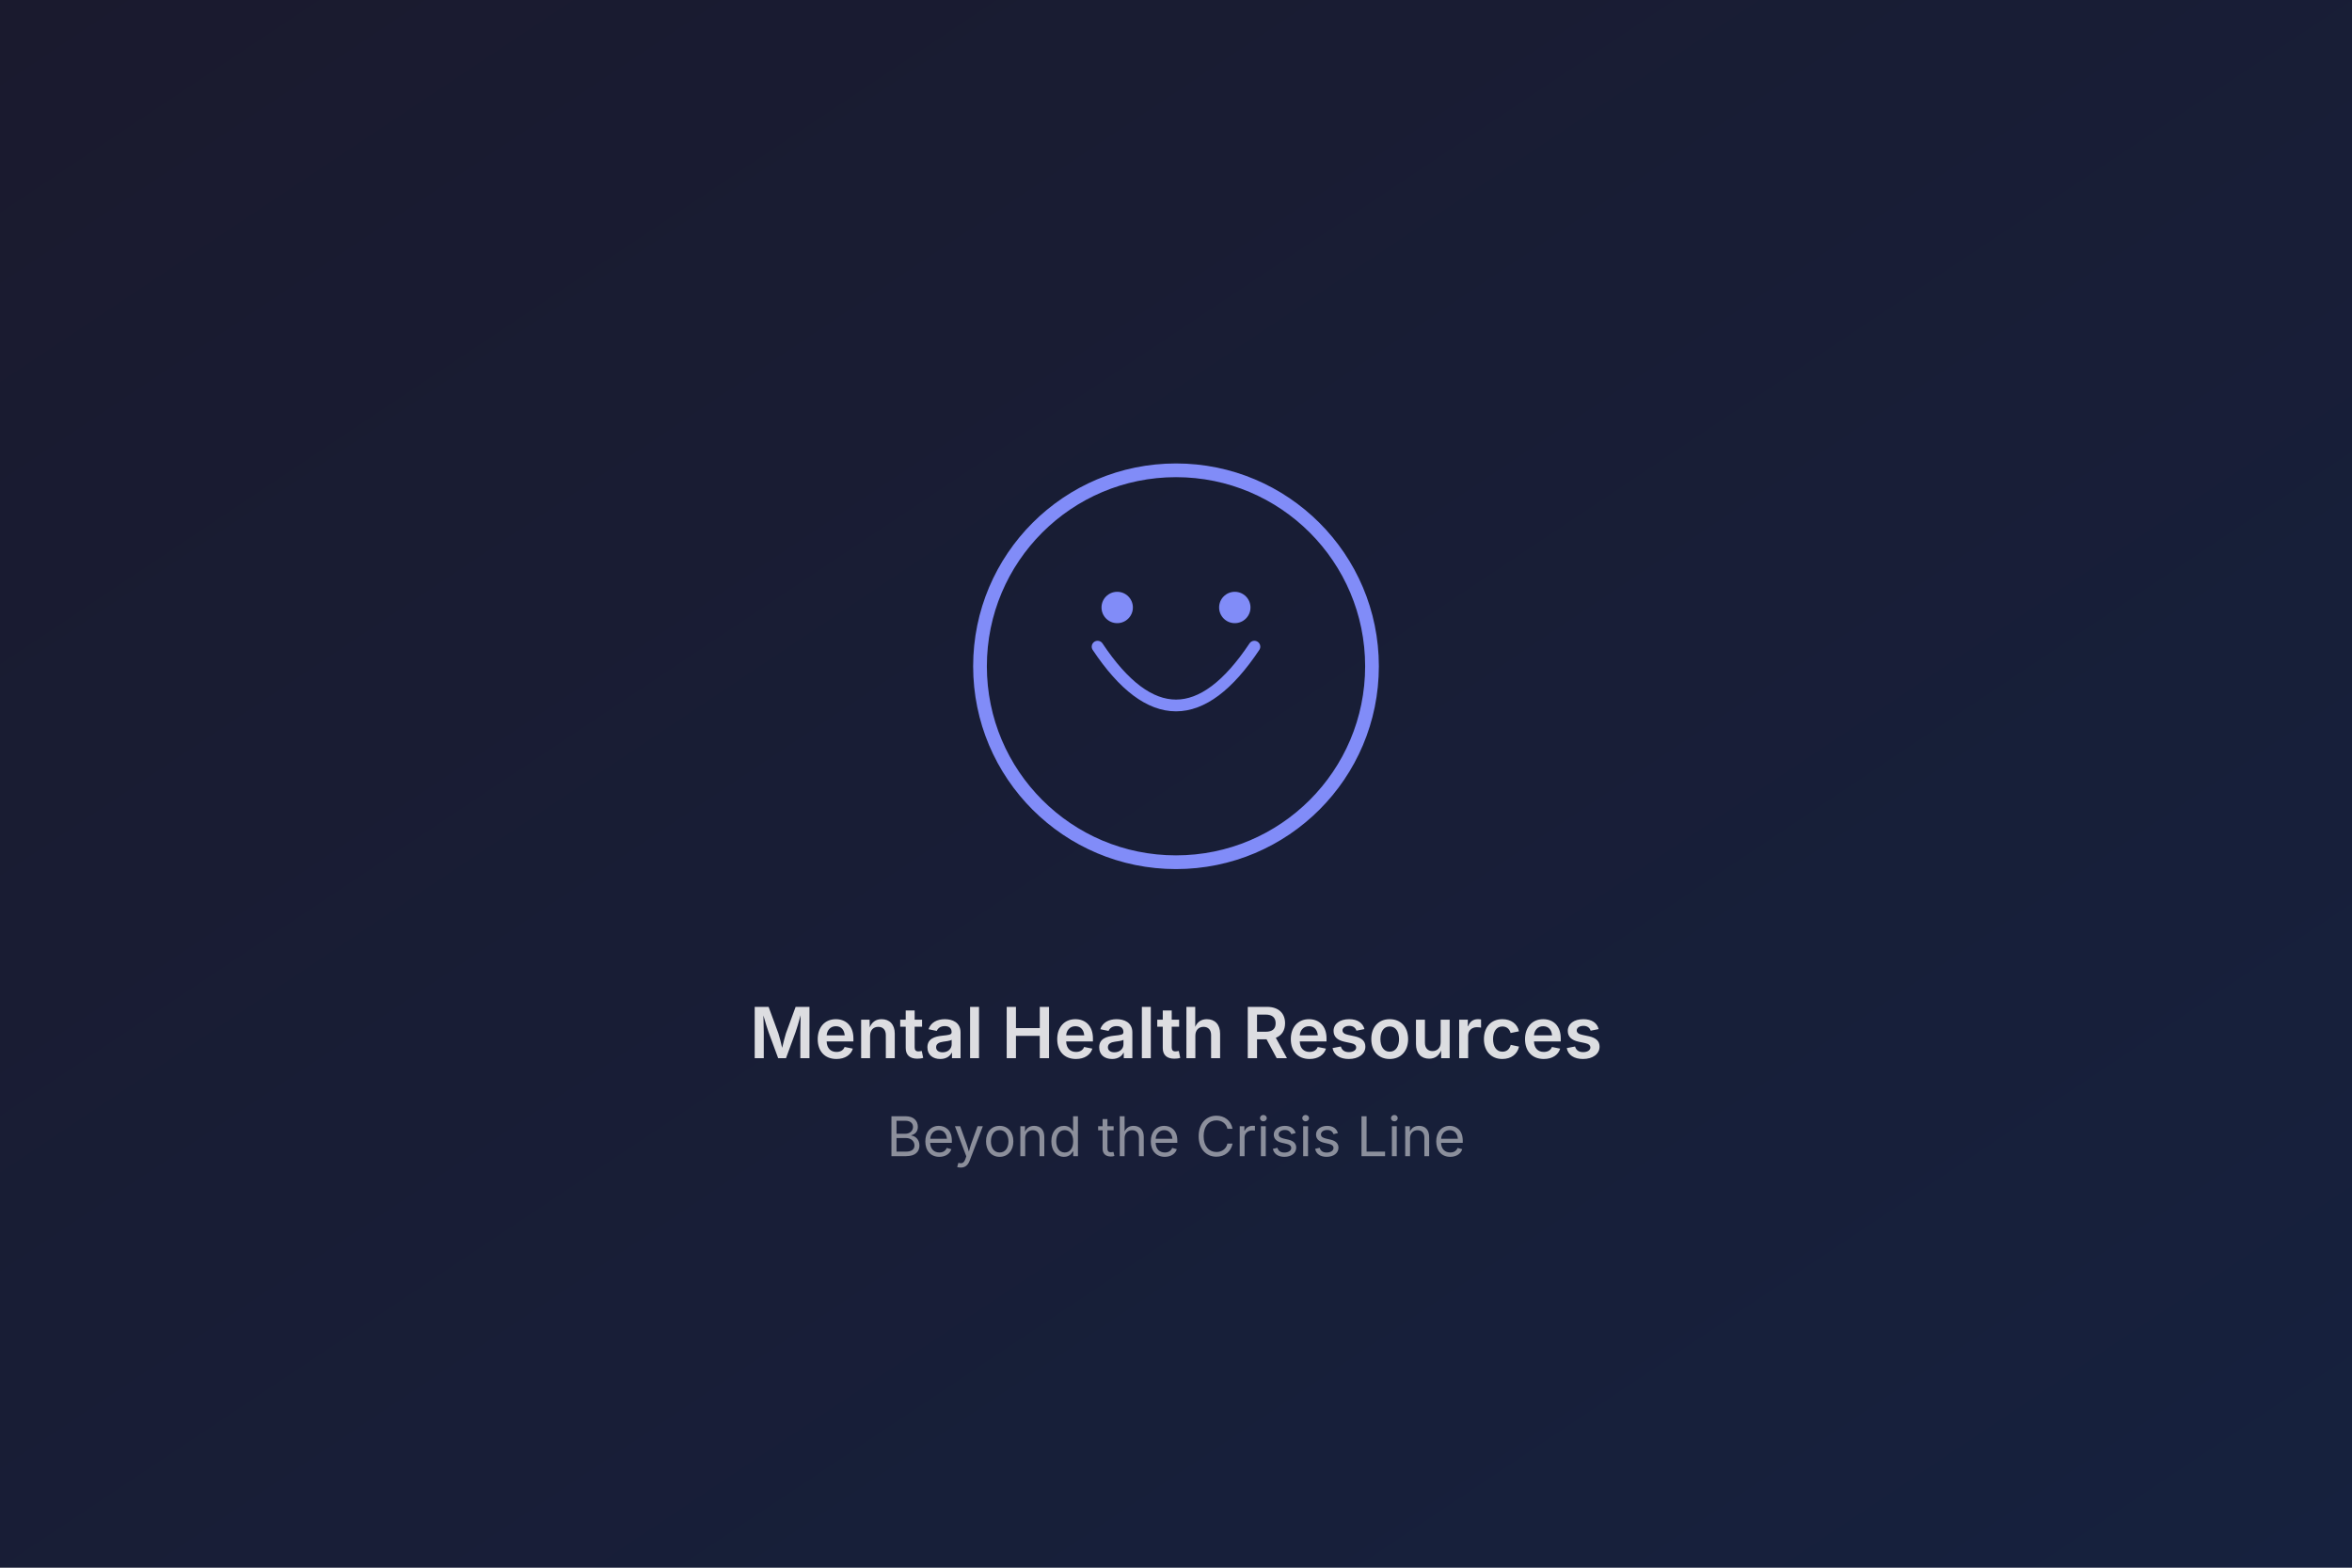
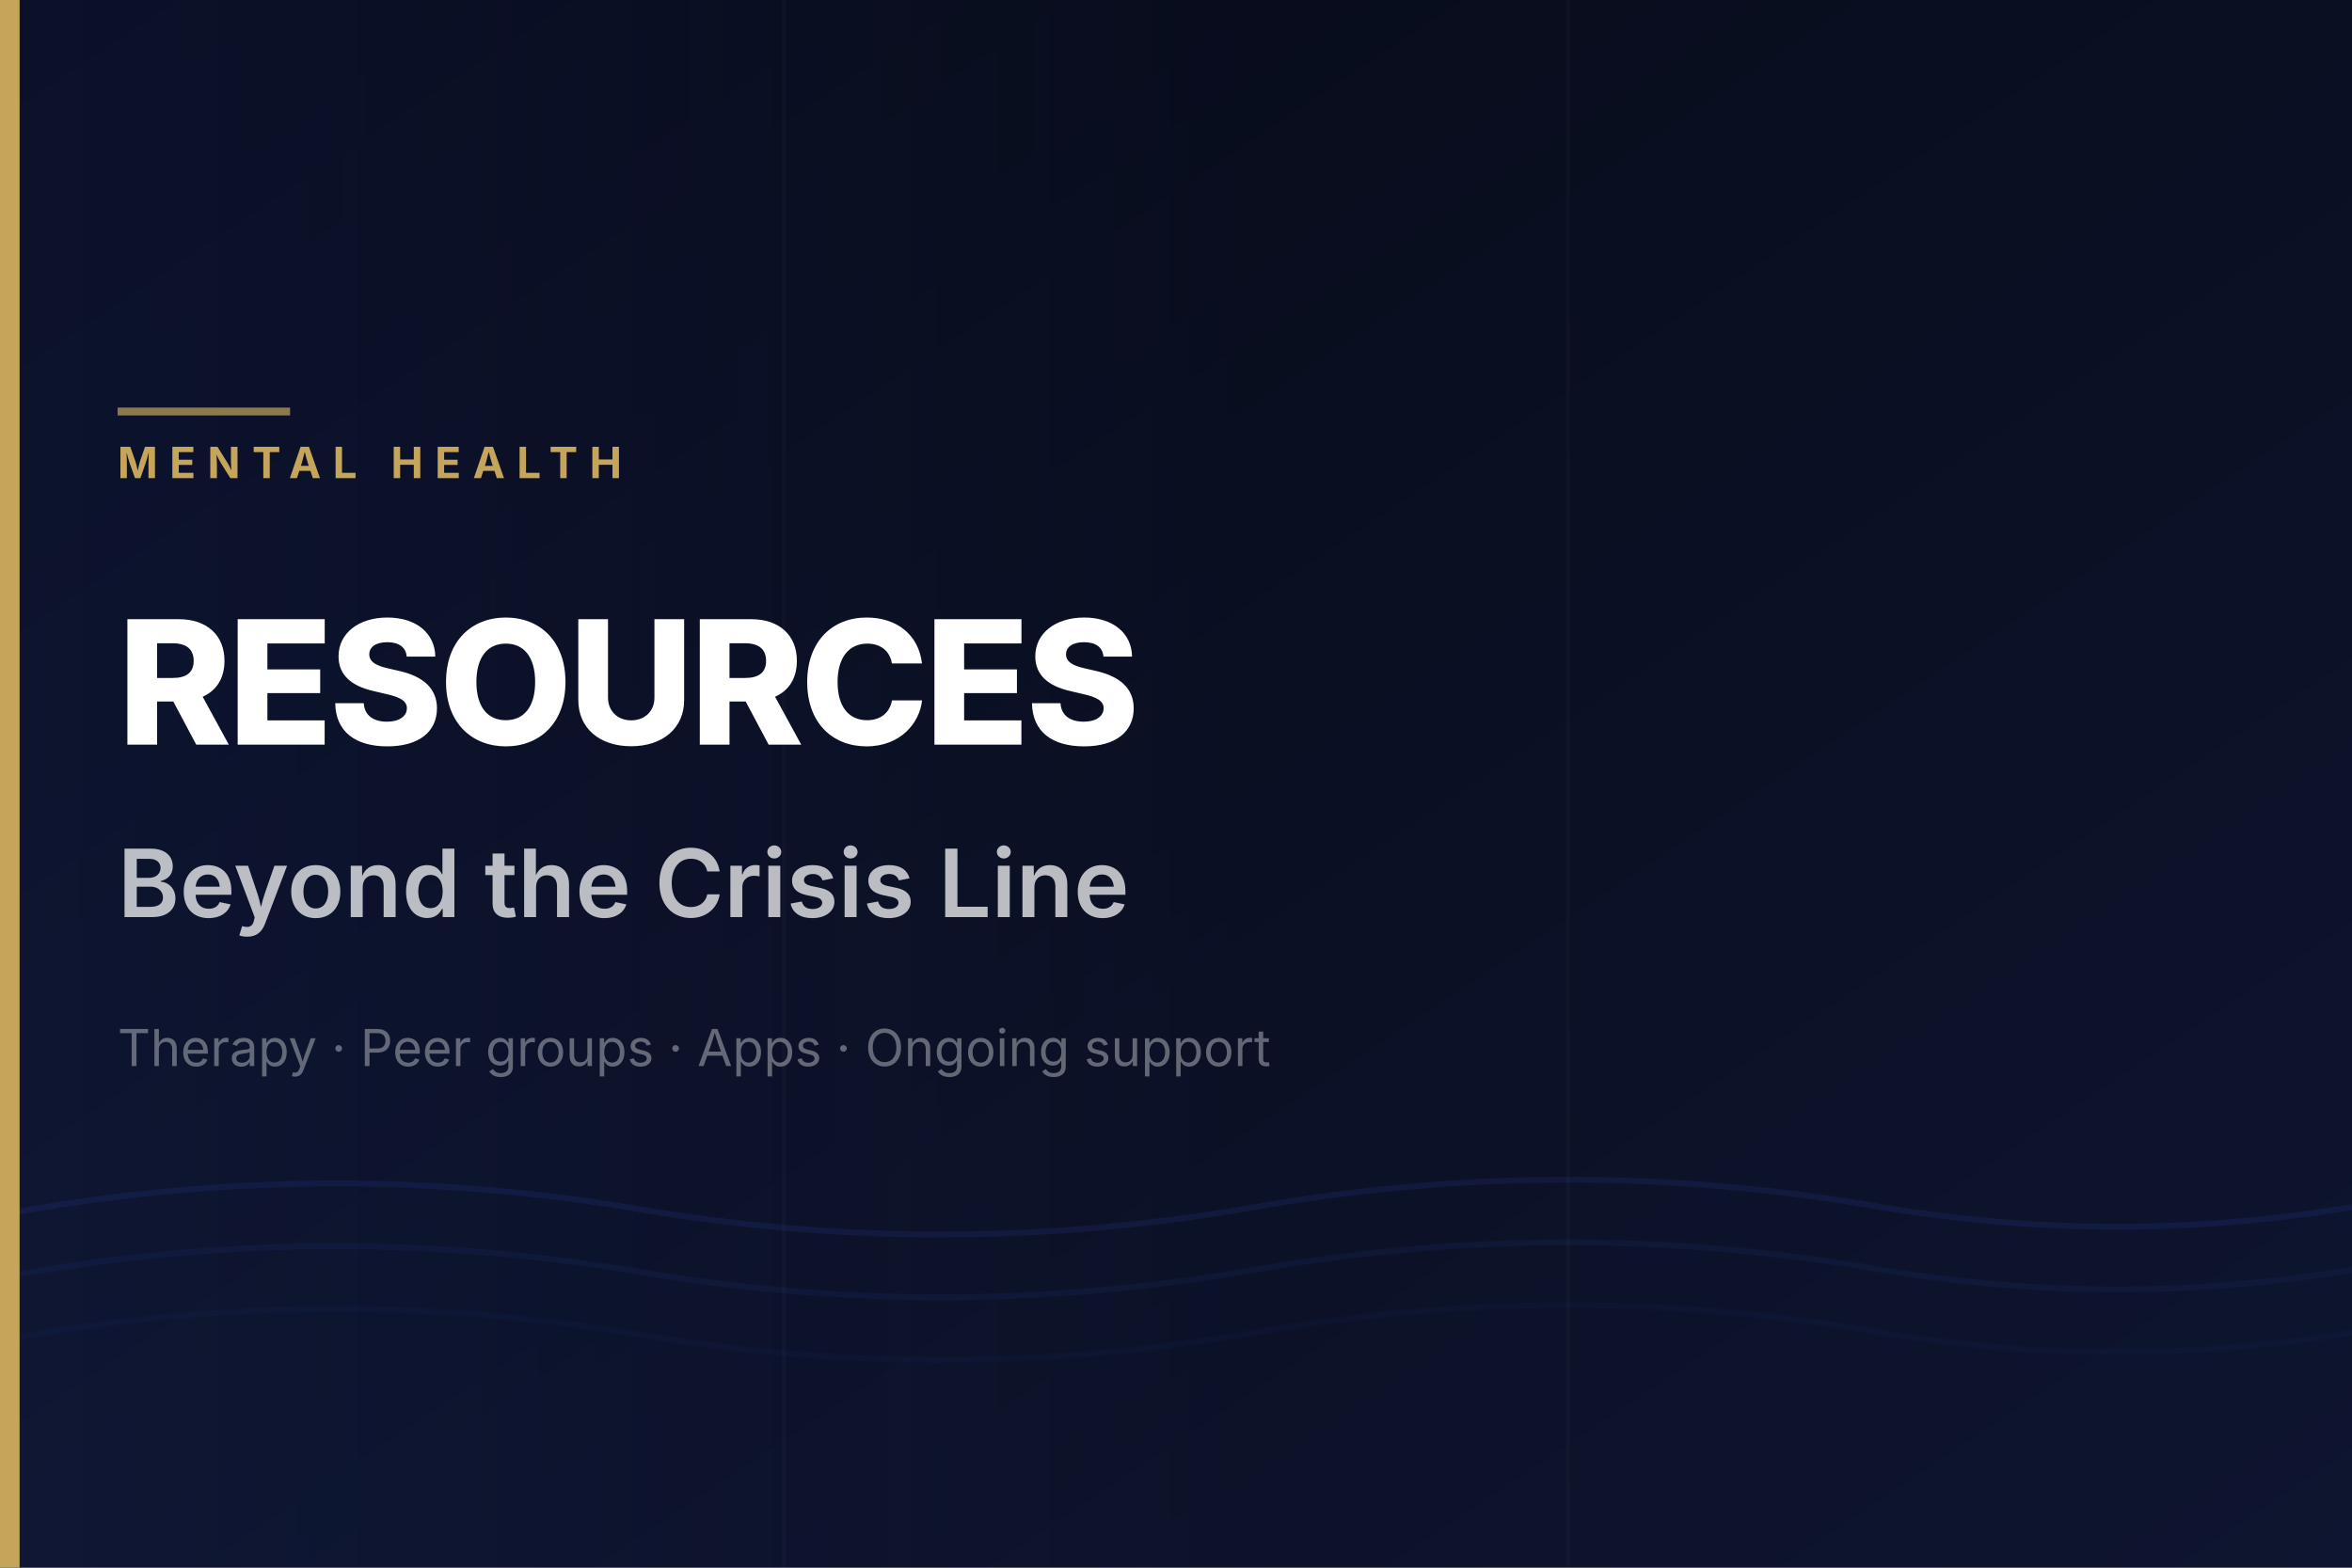
<svg xmlns="http://www.w3.org/2000/svg" viewBox="0 0 600 400">
  <defs>
-     <linearGradient id="bg" x1="0%" y1="0%" x2="100%" y2="100%">
-       <stop offset="0%" style="stop-color:#1a1a2e" />
-       <stop offset="100%" style="stop-color:#16213e" />
+     <linearGradient id="mh-bg" x1="0%" y1="0%" x2="100%" y2="100%">
+       <stop offset="0%" stop-color="#060916" />
+       <stop offset="50%" stop-color="#0a0f22" />
+       <stop offset="100%" stop-color="#0e1530" />
+     </linearGradient>
+     <linearGradient id="mh-blue" x1="0%" y1="0%" x2="100%" y2="0%">
+       <stop offset="0%" stop-color="#3b5bdb" stop-opacity="0.10" />
+       <stop offset="100%" stop-color="#3b5bdb" stop-opacity="0" />
    </linearGradient>
  </defs>
-   <rect width="600" height="400" fill="url(#bg)" />
-   <circle cx="300" cy="170" r="50" fill="none" stroke="#818cf8" stroke-width="3.5" />
-   <path d="M280 165 Q300 195 320 165" fill="none" stroke="#818cf8" stroke-width="3" stroke-linecap="round" />
-   <circle cx="285" cy="155" r="4" fill="#818cf8" />
-   <circle cx="315" cy="155" r="4" fill="#818cf8" />
-   <text x="300" y="270" text-anchor="middle" fill="rgba(255,255,255,0.85)" font-family="Inter,sans-serif" font-size="18" font-weight="600">Mental Health Resources</text>
-   <text x="300" y="295" text-anchor="middle" fill="rgba(255,255,255,0.5)" font-family="Inter,sans-serif" font-size="14">Beyond the Crisis Line</text>
+   <rect width="600" height="400" fill="url(#mh-bg)" />
+   <rect x="0" y="0" width="320" height="400" fill="url(#mh-blue)" />
+   <path d="M0 310 Q80 295 160 308 Q240 322 320 308 Q400 294 480 308 Q540 318 600 308" fill="none" stroke="rgba(59,91,219,0.12)" stroke-width="1.5" />
+   <path d="M0 326 Q80 311 160 324 Q240 338 320 324 Q400 310 480 324 Q540 334 600 324" fill="none" stroke="rgba(59,91,219,0.08)" stroke-width="1.5" />
+   <path d="M0 342 Q80 327 160 340 Q240 354 320 340 Q400 326 480 340 Q540 350 600 340" fill="none" stroke="rgba(59,91,219,0.05)" stroke-width="1.5" />
+   <line x1="200" y1="0" x2="200" y2="400" stroke="rgba(255,255,255,0.02)" stroke-width="1" />
+   <line x1="400" y1="0" x2="400" y2="400" stroke="rgba(255,255,255,0.02)" stroke-width="1" />
+   <rect x="0" y="0" width="5" height="400" fill="#C5A55A" />
+   <rect x="30" y="104" width="44" height="2" fill="#C5A55A" opacity="0.7" />
+   <text x="30" y="122" font-family="'Inter','Helvetica Neue',Arial,sans-serif" font-size="11" font-weight="700" fill="#C5A55A" letter-spacing="3">MENTAL HEALTH</text>
+   <text x="30" y="190" font-family="'Inter','Helvetica Neue',Arial,sans-serif" font-size="44" font-weight="800" fill="#ffffff" letter-spacing="-1">RESOURCES</text>
+   <text x="30" y="234" font-family="'Inter','Helvetica Neue',Arial,sans-serif" font-size="24" font-weight="600" fill="rgba(255,255,255,0.72)">Beyond the Crisis Line</text>
+   <text x="30" y="272" font-family="'Inter','Helvetica Neue',Arial,sans-serif" font-size="13" font-weight="400" fill="rgba(255,255,255,0.36)">Therapy · Peer groups · Apps · Ongoing support</text>
</svg>
